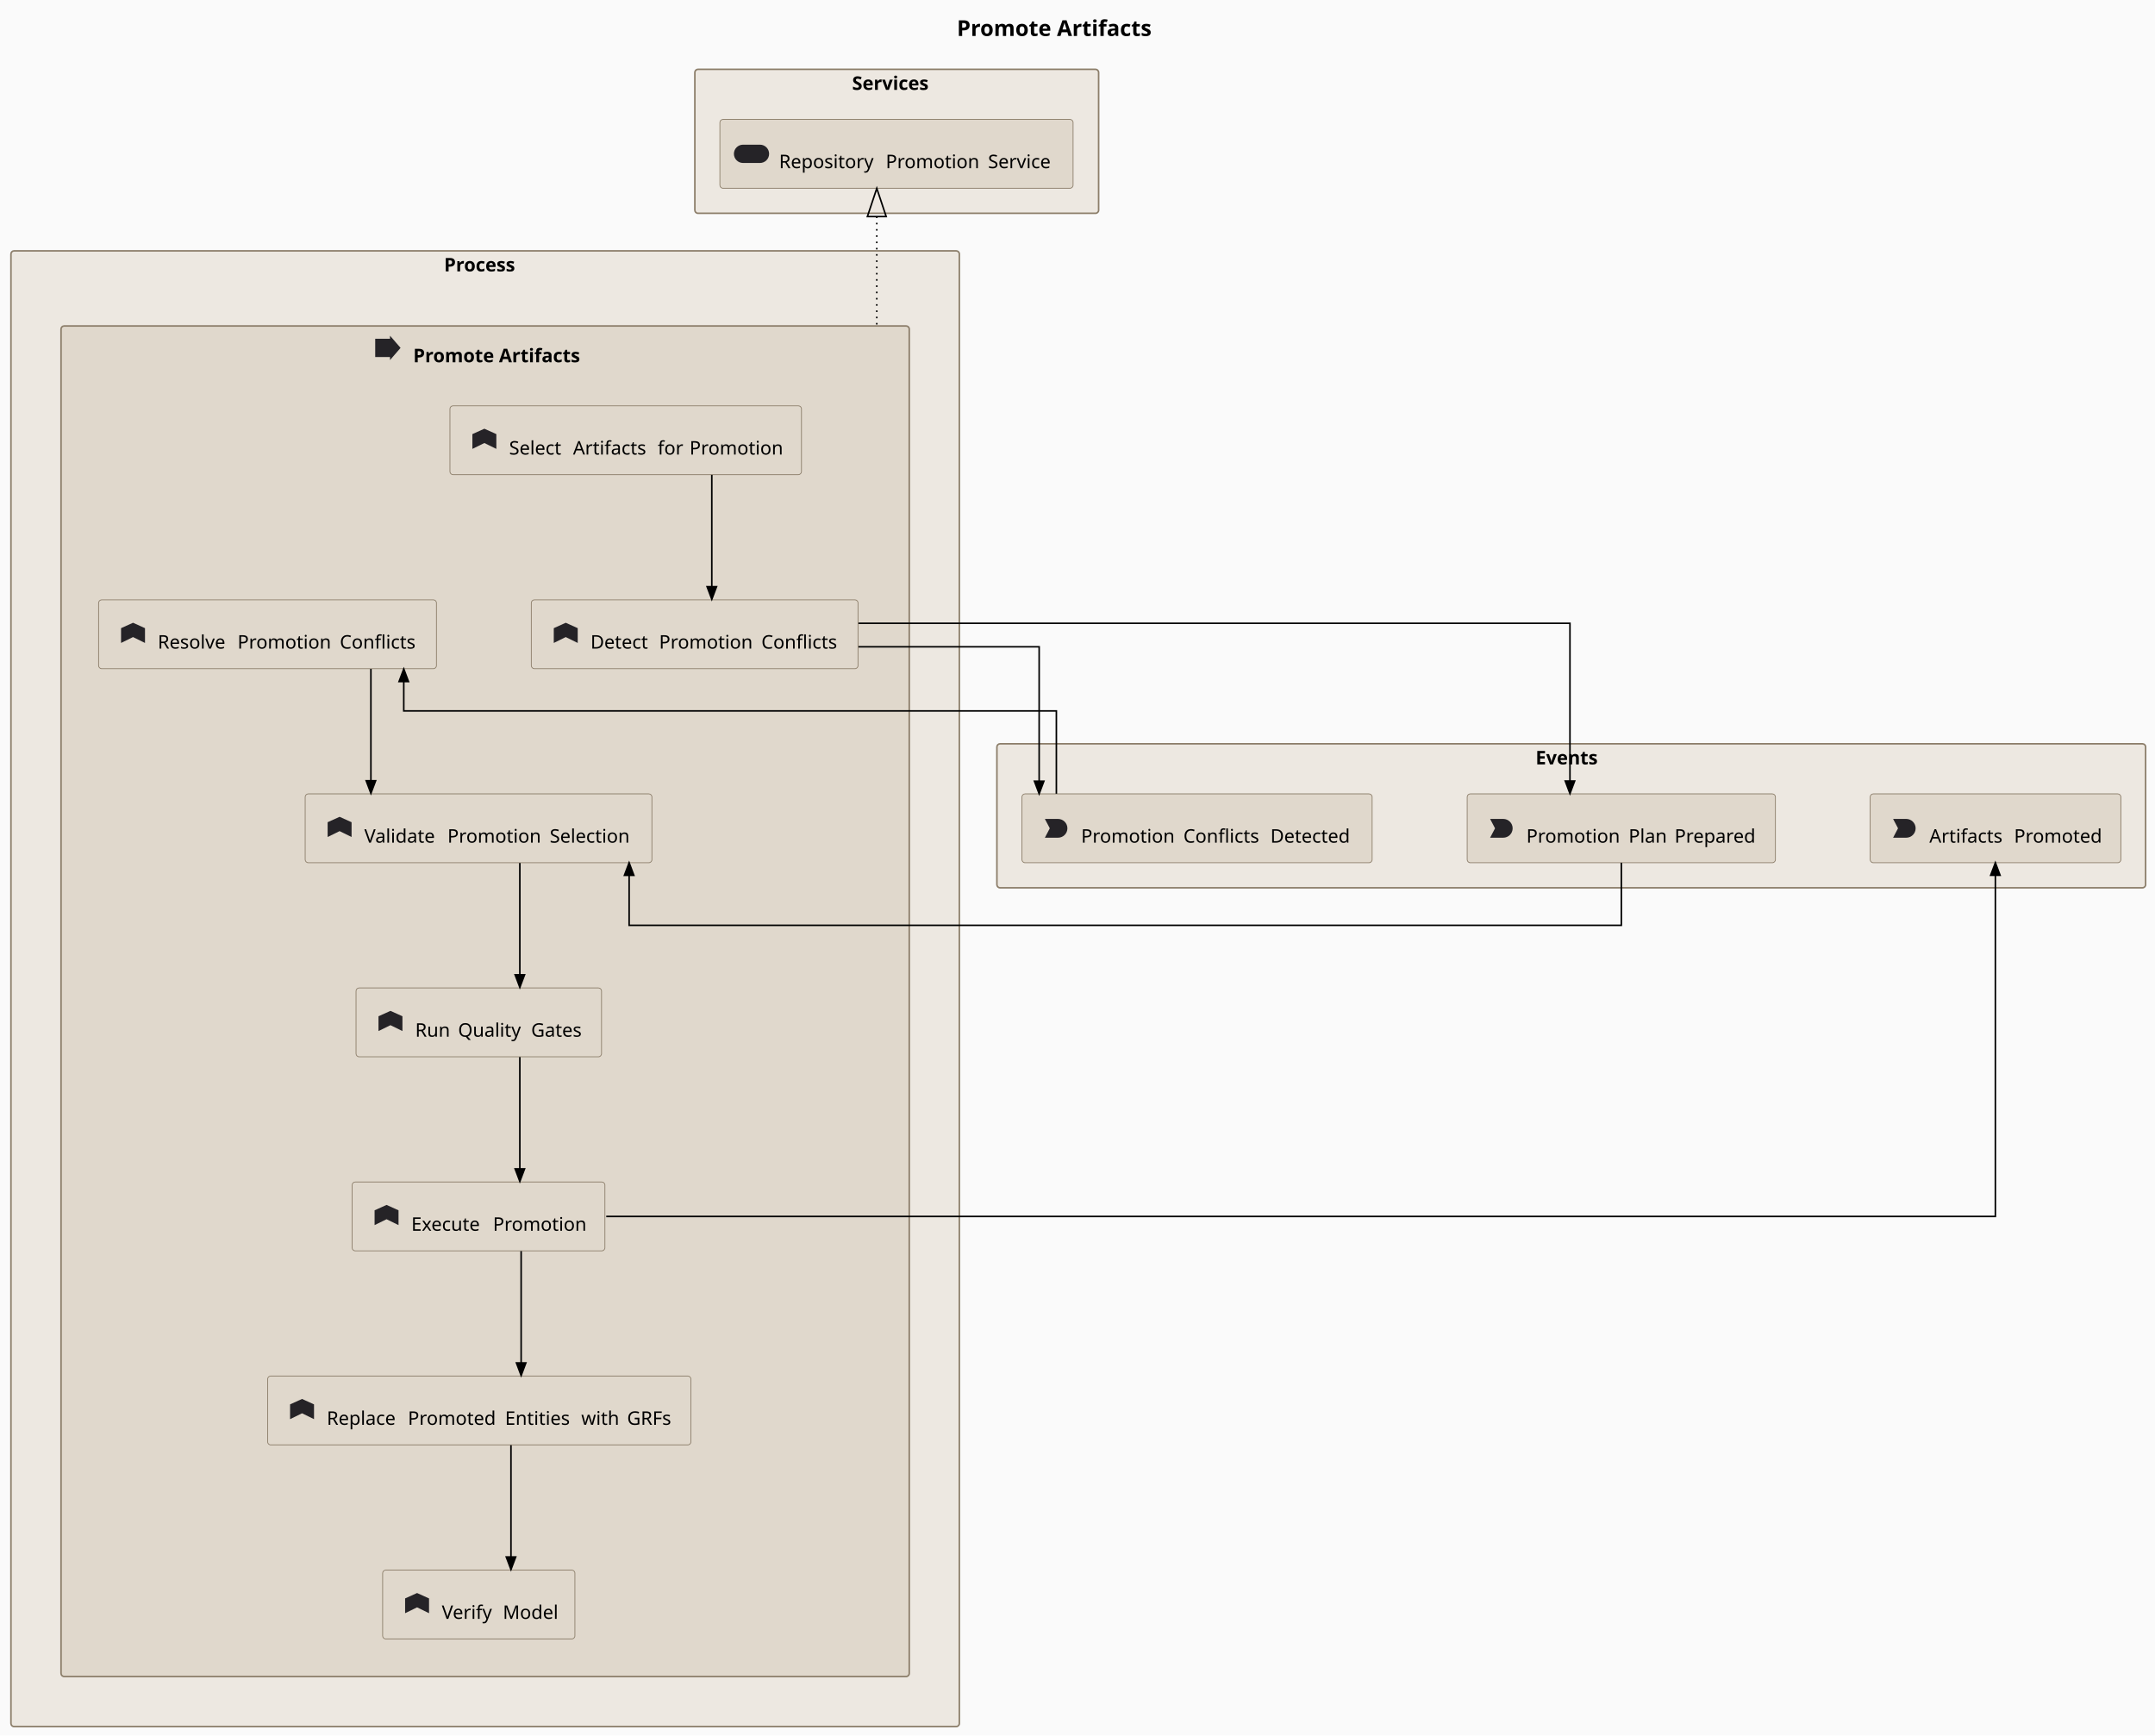
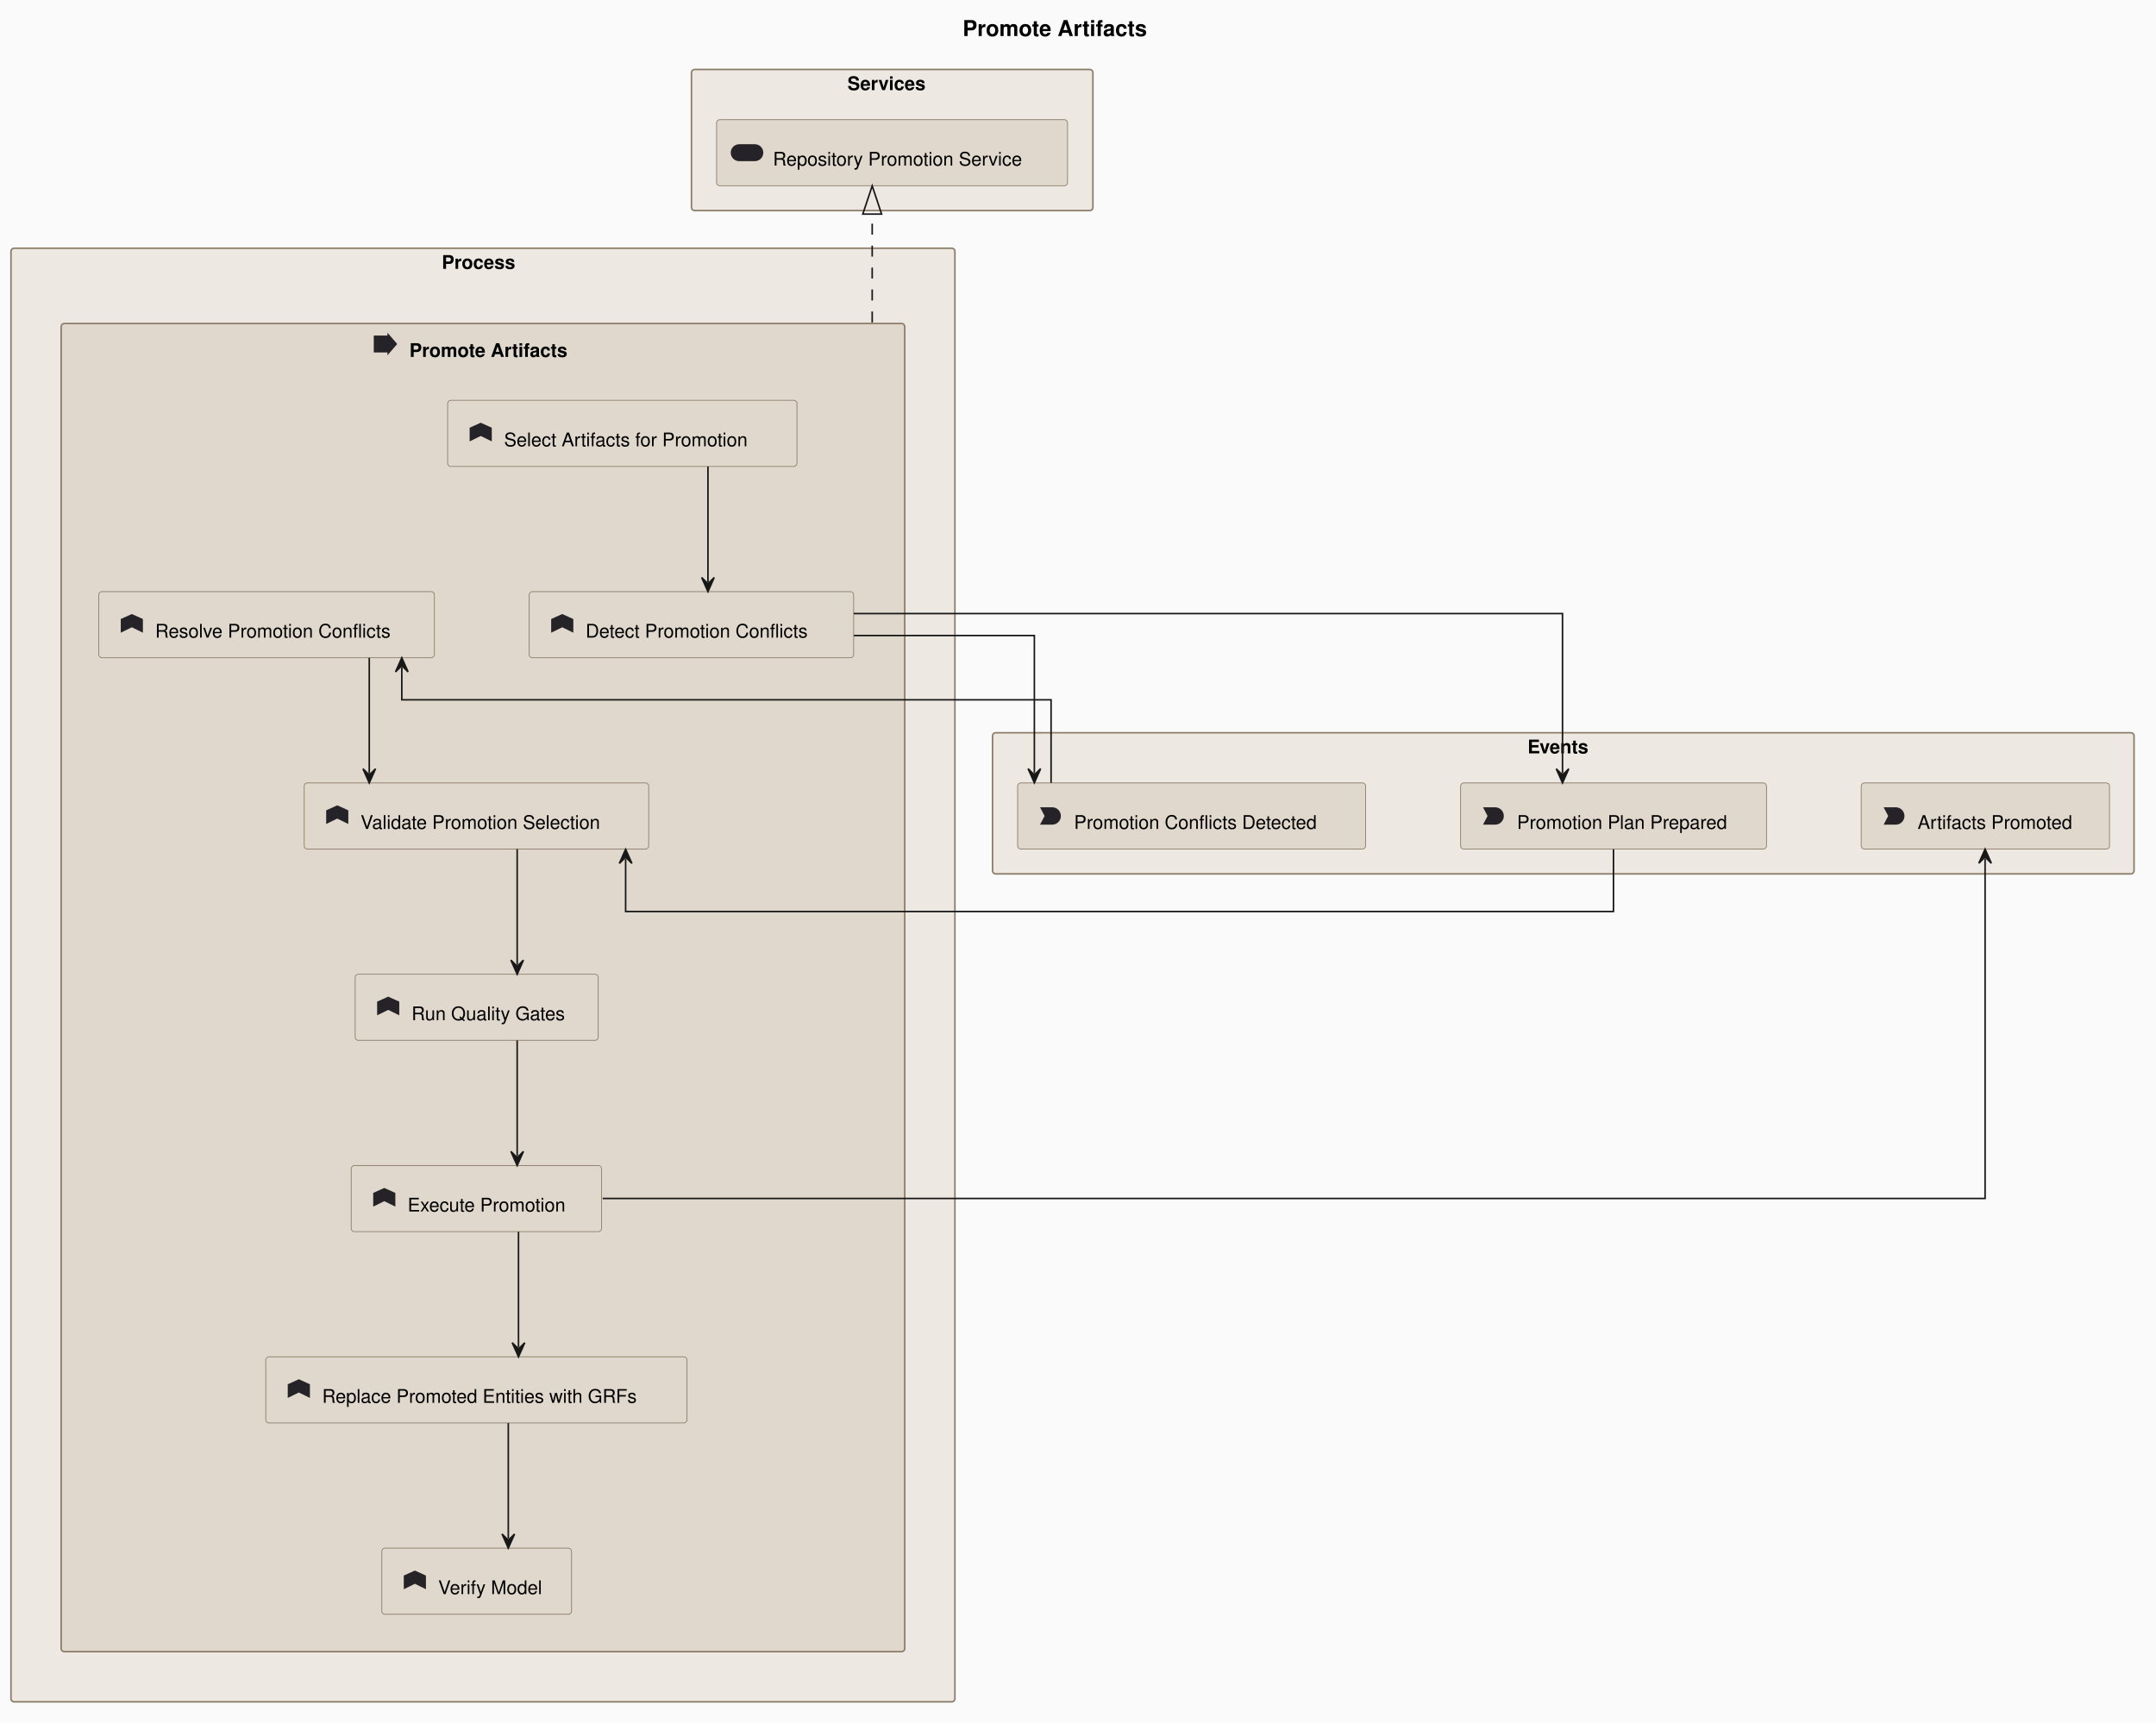
- <svg xmlns="http://www.w3.org/2000/svg" contentStyleType="text/css" data-diagram-type="DESCRIPTION" height="1109px" preserveAspectRatio="none" style="width:1377px;height:1109px;background:#FAFAFA;" version="1.1" viewBox="0 0 1377 1109" width="1377px" zoomAndPan="magnify">
+ <svg xmlns="http://www.w3.org/2000/svg" contentStyleType="text/css" data-diagram-type="DESCRIPTION" height="1099px" preserveAspectRatio="none" style="width:1375px;height:1099px;background:#FAFAFA;" version="1.1" viewBox="0 0 1375 1099" width="1375px" zoomAndPan="magnify">
  <defs />
  <g>
-     <rect fill="#FAFAFA" height="1109" style="stroke:none;stroke-width:1;" width="1377" x="0" y="0" />
-     <text fill="#000000" font-family="sans-serif" font-size="14" font-weight="bold" lengthAdjust="spacing" textLength="140.144" x="611.428" y="22.995">Promote Artifacts</text>
-     <g class="cluster" data-entity="Services" data-source-line="7" data-uid="ent0002" id="cluster_Services">
-       <rect fill="#EDE8E1" height="92" rx="2" ry="2" style="stroke:#8C7E6A;stroke-width:1;" width="258" x="444" y="44.297" />
-       <text fill="#000000" font-family="sans-serif" font-size="12" font-weight="bold" lengthAdjust="spacing" textLength="57.029" x="544.485" y="57.435">Services</text>
+     <rect fill="#FAFAFA" height="1099" style="stroke:none;stroke-width:1;" width="1375" x="0" y="0" />
+     <g class="title" data-source-line="87">
+       <text fill="#000000" font-family="'Helvetica Neue, Helvetica, Arial, sans-serif'" font-size="14" font-weight="700" lengthAdjust="spacing" textLength="140.144" x="613.928" y="22.995">Promote Artifacts</text>
    </g>
-     <g class="cluster" data-entity="Process" data-source-line="11" data-uid="ent0004" id="cluster_Process">
-       <rect fill="#EDE8E1" height="943" rx="2" ry="2" style="stroke:#8C7E6A;stroke-width:1;" width="606" x="7" y="160.297" />
-       <text fill="#000000" font-family="sans-serif" font-size="12" font-weight="bold" lengthAdjust="spacing" textLength="52.494" x="283.753" y="173.435">Process</text>
+     <g class="cluster" data-qualified-name="Services" data-source-line="89" id="ent0002">
+       <rect fill="#EDE8E1" height="90" rx="2" ry="2" style="stroke:#8C7E6A;stroke-width:1;" width="256" x="441" y="44.297" />
+       <text fill="#000000" font-family="'Helvetica Neue, Helvetica, Arial, sans-serif'" font-size="12" font-weight="700" lengthAdjust="spacing" textLength="57.029" x="540.485" y="57.435">Services</text>
    </g>
-     <g class="cluster" data-entity="PRC_0Rz5Ex" data-source-line="12" data-uid="ent0005" id="cluster_PRC_0Rz5Ex">
-       <rect fill="#E0D8CC" height="863" rx="2" ry="2" style="stroke:#8C7E6A;stroke-width:1;" width="542" x="39" y="208.297" />
-       <path d="M239.75,216.447 L249.2,216.447 L249.2,214.497 L255.95,222.297 L249.2,230.097 L249.2,228.147 L239.75,228.147" fill="#252327" />
-       <text fill="#000000" font-family="sans-serif" font-size="12" font-weight="bold" lengthAdjust="spacing" textLength="120.123" x="264.027" y="231.467">Promote Artifacts</text>
+     <g class="cluster" data-qualified-name="Process" data-source-line="93" id="ent0004">
+       <rect fill="#EDE8E1" height="927" rx="2" ry="2" style="stroke:#8C7E6A;stroke-width:1;" width="602" x="7" y="158.297" />
+       <text fill="#000000" font-family="'Helvetica Neue, Helvetica, Arial, sans-serif'" font-size="12" font-weight="700" lengthAdjust="spacing" textLength="52.494" x="281.753" y="171.435">Process</text>
    </g>
-     <g class="cluster" data-entity="Events" data-source-line="31" data-uid="ent0021" id="cluster_Events">
-       <rect fill="#EDE8E1" height="92" rx="2" ry="2" style="stroke:#8C7E6A;stroke-width:1;" width="734" x="637" y="475.297" />
-       <text fill="#000000" font-family="sans-serif" font-size="12" font-weight="bold" lengthAdjust="spacing" textLength="45.58" x="981.21" y="488.435">Events</text>
+     <g class="cluster" data-qualified-name="Process.PRC_0Rz5Ex" data-source-line="94" id="ent0005">
+       <rect fill="#E0D8CC" height="847" rx="2" ry="2" style="stroke:#8C7E6A;stroke-width:1;" width="538" x="39" y="206.297" />
+       <path d="M238.373,213.974 L247.096,213.974 L247.096,212.174 L253.327,219.374 L247.096,226.574 L247.096,224.774 L238.373,224.774" fill="#252327" style="stroke:none;stroke-width:1;" />
+       <text fill="#000000" font-family="'Helvetica Neue, Helvetica, Arial, sans-serif'" font-size="12" font-weight="700" lengthAdjust="spacing" textLength="120.123" x="261.104" y="227.621">Promote Artifacts</text>
    </g>
-     <g class="entity" data-entity="SRV_Uv9Wx9" data-source-line="8" data-uid="ent0003" id="entity_SRV_Uv9Wx9">
-       <rect fill="#E0D8CC" height="44" rx="2" ry="2" style="stroke:#8C7E6A;stroke-width:0.5;" width="225.67" x="460" y="76.297" />
-       <path d="M474.8,92.447 L485.6,92.447 A4.2,4.2 0 0 1 485.6,104.147 L474.8,104.147 A4.2,4.2 0 0 1 474.8,92.447" fill="#252327" />
-       <text fill="#000000" font-family="sans-serif" font-size="12" lengthAdjust="spacing" textLength="3.814" x="494" y="107.467"> </text>
-       <text fill="#000000" font-family="sans-serif" font-size="12" lengthAdjust="spacing" textLength="64.348" x="497.815" y="107.467">Repository</text>
-       <text fill="#000000" font-family="sans-serif" font-size="12" lengthAdjust="spacing" textLength="3.814" x="562.162" y="107.467"> </text>
-       <text fill="#000000" font-family="sans-serif" font-size="12" lengthAdjust="spacing" textLength="61.529" x="565.977" y="107.467">Promotion</text>
-       <text fill="#000000" font-family="sans-serif" font-size="12" lengthAdjust="spacing" textLength="3.814" x="627.506" y="107.467"> </text>
-       <text fill="#000000" font-family="sans-serif" font-size="12" lengthAdjust="spacing" textLength="44.35" x="631.32" y="107.467">Service</text>
+     <g class="cluster" data-qualified-name="Events" data-source-line="113" id="ent0021">
+       <rect fill="#EDE8E1" height="90" rx="2" ry="2" style="stroke:#8C7E6A;stroke-width:1;" width="728" x="633" y="467.297" />
+       <text fill="#000000" font-family="'Helvetica Neue, Helvetica, Arial, sans-serif'" font-size="12" font-weight="700" lengthAdjust="spacing" textLength="45.58" x="974.21" y="480.435">Events</text>
    </g>
-     <g class="entity" data-entity="FNC_Z2rrfP" data-source-line="13" data-uid="ent0006" id="entity_FNC_Z2rrfP">
-       <rect fill="#E0D8CC" height="44" rx="2" ry="2" style="stroke:#8C7E6A;stroke-width:0.5;" width="224.621" x="287.5" y="259.297" />
-       <path d="M301.85,286.847 L301.85,277.397 L309.5,273.947 L317.15,277.397 L317.15,286.847 L309.5,283.097" fill="#252327" />
-       <text fill="#000000" font-family="sans-serif" font-size="12" lengthAdjust="spacing" textLength="3.814" x="321.5" y="290.467"> </text>
-       <text fill="#000000" font-family="sans-serif" font-size="12" lengthAdjust="spacing" textLength="37.02" x="325.315" y="290.467">Select</text>
-       <text fill="#000000" font-family="sans-serif" font-size="12" lengthAdjust="spacing" textLength="3.814" x="362.334" y="290.467"> </text>
-       <text fill="#000000" font-family="sans-serif" font-size="12" lengthAdjust="spacing" textLength="50.315" x="366.148" y="290.467">Artifacts</text>
-       <text fill="#000000" font-family="sans-serif" font-size="12" lengthAdjust="spacing" textLength="3.814" x="416.463" y="290.467"> </text>
-       <text fill="#000000" font-family="sans-serif" font-size="12" lengthAdjust="spacing" textLength="16.5" x="420.277" y="290.467">for</text>
-       <text fill="#000000" font-family="sans-serif" font-size="12" lengthAdjust="spacing" textLength="3.814" x="436.777" y="290.467"> </text>
-       <text fill="#000000" font-family="sans-serif" font-size="12" lengthAdjust="spacing" textLength="61.529" x="440.592" y="290.467">Promotion</text>
+     <g class="entity" data-qualified-name="Services.SRV_Uv9Wx9" data-source-line="90" id="ent0003">
+       <rect fill="#E0D8CC" height="42.154" rx="2" ry="2" style="stroke:#8C7E6A;stroke-width:0.5;" width="223.824" x="457" y="76.297" />
+       <path d="M471.431,91.974 L481.4,91.974 A3.877,3.877 0 0 1 481.4,102.774 L471.431,102.774 A3.877,3.877 0 0 1 471.431,91.974" fill="#252327" style="stroke:none;stroke-width:0.5;" />
+       <text fill="#000000" font-family="'Helvetica Neue, Helvetica, Arial, sans-serif'" font-size="12" lengthAdjust="spacing" textLength="177.856" x="492.968" y="105.621">Repository Promotion Service</text>
    </g>
-     <g class="entity" data-entity="FNC_ndMgDn" data-source-line="14" data-uid="ent0007" id="entity_FNC_ndMgDn">
-       <rect fill="#E0D8CC" height="44" rx="2" ry="2" style="stroke:#8C7E6A;stroke-width:0.5;" width="208.76" x="339.5" y="383.297" />
-       <path d="M353.85,410.847 L353.85,401.397 L361.5,397.947 L369.15,401.397 L369.15,410.847 L361.5,407.097" fill="#252327" />
-       <text fill="#000000" font-family="sans-serif" font-size="12" lengthAdjust="spacing" textLength="3.814" x="373.5" y="414.467"> </text>
-       <text fill="#000000" font-family="sans-serif" font-size="12" lengthAdjust="spacing" textLength="40.014" x="377.315" y="414.467">Detect</text>
-       <text fill="#000000" font-family="sans-serif" font-size="12" lengthAdjust="spacing" textLength="3.814" x="417.328" y="414.467"> </text>
-       <text fill="#000000" font-family="sans-serif" font-size="12" lengthAdjust="spacing" textLength="61.529" x="421.143" y="414.467">Promotion</text>
-       <text fill="#000000" font-family="sans-serif" font-size="12" lengthAdjust="spacing" textLength="3.814" x="482.672" y="414.467"> </text>
-       <text fill="#000000" font-family="sans-serif" font-size="12" lengthAdjust="spacing" textLength="51.773" x="486.486" y="414.467">Conflicts</text>
+     <g class="entity" data-qualified-name="Process.PRC_0Rz5Ex.FNC_Z2rrfP" data-source-line="95" id="ent0006">
+       <rect fill="#E0D8CC" height="42.154" rx="2" ry="2" style="stroke:#8C7E6A;stroke-width:0.5;" width="222.775" x="285.5" y="255.297" />
+       <path d="M299.515,281.497 L299.515,272.774 L306.577,269.589 L313.639,272.774 L313.639,281.497 L306.577,278.035" fill="#252327" style="stroke:none;stroke-width:0.5;" />
+       <text fill="#000000" font-family="'Helvetica Neue, Helvetica, Arial, sans-serif'" font-size="12" lengthAdjust="spacing" textLength="176.807" x="321.468" y="284.621">Select Artifacts for Promotion</text>
    </g>
-     <g class="entity" data-entity="FNC_A0dOFm" data-source-line="15" data-uid="ent0008" id="entity_FNC_A0dOFm">
-       <rect fill="#E0D8CC" height="44" rx="2" ry="2" style="stroke:#8C7E6A;stroke-width:0.5;" width="215.879" x="63" y="383.297" />
-       <path d="M77.35,410.847 L77.35,401.397 L85,397.947 L92.65,401.397 L92.65,410.847 L85,407.097" fill="#252327" />
-       <text fill="#000000" font-family="sans-serif" font-size="12" lengthAdjust="spacing" textLength="3.814" x="97" y="414.467"> </text>
-       <text fill="#000000" font-family="sans-serif" font-size="12" lengthAdjust="spacing" textLength="47.133" x="100.814" y="414.467">Resolve</text>
-       <text fill="#000000" font-family="sans-serif" font-size="12" lengthAdjust="spacing" textLength="3.814" x="147.947" y="414.467"> </text>
-       <text fill="#000000" font-family="sans-serif" font-size="12" lengthAdjust="spacing" textLength="61.529" x="151.762" y="414.467">Promotion</text>
-       <text fill="#000000" font-family="sans-serif" font-size="12" lengthAdjust="spacing" textLength="3.814" x="213.291" y="414.467"> </text>
-       <text fill="#000000" font-family="sans-serif" font-size="12" lengthAdjust="spacing" textLength="51.773" x="217.106" y="414.467">Conflicts</text>
+     <g class="entity" data-qualified-name="Process.PRC_0Rz5Ex.FNC_ndMgDn" data-source-line="96" id="ent0007">
+       <rect fill="#E0D8CC" height="42.154" rx="2" ry="2" style="stroke:#8C7E6A;stroke-width:0.5;" width="206.914" x="337.5" y="377.297" />
+       <path d="M351.515,403.497 L351.515,394.774 L358.577,391.589 L365.639,394.774 L365.639,403.497 L358.577,400.035" fill="#252327" style="stroke:none;stroke-width:0.5;" />
+       <text fill="#000000" font-family="'Helvetica Neue, Helvetica, Arial, sans-serif'" font-size="12" lengthAdjust="spacing" textLength="160.945" x="373.468" y="406.621">Detect Promotion Conflicts</text>
    </g>
-     <g class="entity" data-entity="FNC_54UnNB" data-source-line="16" data-uid="ent0009" id="entity_FNC_54UnNB">
-       <rect fill="#E0D8CC" height="44" rx="2" ry="2" style="stroke:#8C7E6A;stroke-width:0.5;" width="221.562" x="195" y="507.297" />
-       <path d="M209.35,534.847 L209.35,525.397 L217,521.947 L224.65,525.397 L224.65,534.847 L217,531.097" fill="#252327" />
-       <text fill="#000000" font-family="sans-serif" font-size="12" lengthAdjust="spacing" textLength="3.814" x="229" y="538.467"> </text>
-       <text fill="#000000" font-family="sans-serif" font-size="12" lengthAdjust="spacing" textLength="49.289" x="232.815" y="538.467">Validate</text>
-       <text fill="#000000" font-family="sans-serif" font-size="12" lengthAdjust="spacing" textLength="3.814" x="282.103" y="538.467"> </text>
-       <text fill="#000000" font-family="sans-serif" font-size="12" lengthAdjust="spacing" textLength="61.529" x="285.918" y="538.467">Promotion</text>
-       <text fill="#000000" font-family="sans-serif" font-size="12" lengthAdjust="spacing" textLength="3.814" x="347.447" y="538.467"> </text>
-       <text fill="#000000" font-family="sans-serif" font-size="12" lengthAdjust="spacing" textLength="55.301" x="351.262" y="538.467">Selection</text>
+     <g class="entity" data-qualified-name="Process.PRC_0Rz5Ex.FNC_A0dOFm" data-source-line="97" id="ent0008">
+       <rect fill="#E0D8CC" height="42.154" rx="2" ry="2" style="stroke:#8C7E6A;stroke-width:0.5;" width="214.033" x="63" y="377.297" />
+       <path d="M77.015,403.497 L77.015,394.774 L84.077,391.589 L91.138,394.774 L91.138,403.497 L84.077,400.035" fill="#252327" style="stroke:none;stroke-width:0.5;" />
+       <text fill="#000000" font-family="'Helvetica Neue, Helvetica, Arial, sans-serif'" font-size="12" lengthAdjust="spacing" textLength="168.065" x="98.968" y="406.621">Resolve Promotion Conflicts</text>
    </g>
-     <g class="entity" data-entity="FNC_A_wFZl" data-source-line="17" data-uid="ent0010" id="entity_FNC_A_wFZl">
-       <rect fill="#E0D8CC" height="44" rx="2" ry="2" style="stroke:#8C7E6A;stroke-width:0.5;" width="156.863" x="227.5" y="631.297" />
-       <path d="M241.85,658.847 L241.85,649.397 L249.5,645.947 L257.15,649.397 L257.15,658.847 L249.5,655.097" fill="#252327" />
-       <text fill="#000000" font-family="sans-serif" font-size="12" lengthAdjust="spacing" textLength="3.814" x="261.5" y="662.467"> </text>
-       <text fill="#000000" font-family="sans-serif" font-size="12" lengthAdjust="spacing" textLength="23.549" x="265.315" y="662.467">Run</text>
-       <text fill="#000000" font-family="sans-serif" font-size="12" lengthAdjust="spacing" textLength="3.814" x="288.863" y="662.467"> </text>
-       <text fill="#000000" font-family="sans-serif" font-size="12" lengthAdjust="spacing" textLength="42.879" x="292.678" y="662.467">Quality</text>
-       <text fill="#000000" font-family="sans-serif" font-size="12" lengthAdjust="spacing" textLength="3.814" x="335.557" y="662.467"> </text>
-       <text fill="#000000" font-family="sans-serif" font-size="12" lengthAdjust="spacing" textLength="34.992" x="339.371" y="662.467">Gates</text>
+     <g class="entity" data-qualified-name="Process.PRC_0Rz5Ex.FNC_54UnNB" data-source-line="98" id="ent0009">
+       <rect fill="#E0D8CC" height="42.154" rx="2" ry="2" style="stroke:#8C7E6A;stroke-width:0.5;" width="219.716" x="194" y="499.297" />
+       <path d="M208.015,525.497 L208.015,516.774 L215.077,513.589 L222.138,516.774 L222.138,525.497 L215.077,522.035" fill="#252327" style="stroke:none;stroke-width:0.5;" />
+       <text fill="#000000" font-family="'Helvetica Neue, Helvetica, Arial, sans-serif'" font-size="12" lengthAdjust="spacing" textLength="173.748" x="229.968" y="528.621">Validate Promotion Selection</text>
    </g>
-     <g class="entity" data-entity="FNC_6xjXsw" data-source-line="18" data-uid="ent0011" id="entity_FNC_6xjXsw">
-       <rect fill="#E0D8CC" height="44" rx="2" ry="2" style="stroke:#8C7E6A;stroke-width:0.5;" width="161.516" x="225" y="755.297" />
-       <path d="M239.35,782.847 L239.35,773.397 L247,769.947 L254.65,773.397 L254.65,782.847 L247,779.097" fill="#252327" />
-       <text fill="#000000" font-family="sans-serif" font-size="12" lengthAdjust="spacing" textLength="3.814" x="259" y="786.467"> </text>
-       <text fill="#000000" font-family="sans-serif" font-size="12" lengthAdjust="spacing" textLength="48.357" x="262.815" y="786.467">Execute</text>
-       <text fill="#000000" font-family="sans-serif" font-size="12" lengthAdjust="spacing" textLength="3.814" x="311.172" y="786.467"> </text>
-       <text fill="#000000" font-family="sans-serif" font-size="12" lengthAdjust="spacing" textLength="61.529" x="314.986" y="786.467">Promotion</text>
+     <g class="entity" data-qualified-name="Process.PRC_0Rz5Ex.FNC_A_wFZl" data-source-line="99" id="ent0010">
+       <rect fill="#E0D8CC" height="42.154" rx="2" ry="2" style="stroke:#8C7E6A;stroke-width:0.5;" width="155.017" x="226.5" y="621.297" />
+       <path d="M240.515,647.497 L240.515,638.774 L247.577,635.589 L254.638,638.774 L254.638,647.497 L247.577,644.035" fill="#252327" style="stroke:none;stroke-width:0.5;" />
+       <text fill="#000000" font-family="'Helvetica Neue, Helvetica, Arial, sans-serif'" font-size="12" lengthAdjust="spacing" textLength="109.049" x="262.468" y="650.621">Run Quality Gates</text>
    </g>
-     <g class="entity" data-entity="FNC_wahMSm" data-source-line="19" data-uid="ent0012" id="entity_FNC_wahMSm">
-       <rect fill="#E0D8CC" height="44" rx="2" ry="2" style="stroke:#8C7E6A;stroke-width:0.5;" width="270.477" x="171" y="879.297" />
-       <path d="M185.35,906.847 L185.35,897.397 L193,893.947 L200.65,897.397 L200.65,906.847 L193,903.097" fill="#252327" />
-       <text fill="#000000" font-family="sans-serif" font-size="12" lengthAdjust="spacing" textLength="3.814" x="205" y="910.467"> </text>
-       <text fill="#000000" font-family="sans-serif" font-size="12" lengthAdjust="spacing" textLength="48.006" x="208.815" y="910.467">Replace</text>
-       <text fill="#000000" font-family="sans-serif" font-size="12" lengthAdjust="spacing" textLength="3.814" x="256.82" y="910.467"> </text>
-       <text fill="#000000" font-family="sans-serif" font-size="12" lengthAdjust="spacing" textLength="58.248" x="260.635" y="910.467">Promoted</text>
-       <text fill="#000000" font-family="sans-serif" font-size="12" lengthAdjust="spacing" textLength="3.814" x="318.883" y="910.467"> </text>
-       <text fill="#000000" font-family="sans-serif" font-size="12" lengthAdjust="spacing" textLength="44.9" x="322.697" y="910.467">Entities</text>
-       <text fill="#000000" font-family="sans-serif" font-size="12" lengthAdjust="spacing" textLength="3.814" x="367.598" y="910.467"> </text>
-       <text fill="#000000" font-family="sans-serif" font-size="12" lengthAdjust="spacing" textLength="25.459" x="371.412" y="910.467">with</text>
-       <text fill="#000000" font-family="sans-serif" font-size="12" lengthAdjust="spacing" textLength="3.814" x="396.871" y="910.467"> </text>
-       <text fill="#000000" font-family="sans-serif" font-size="12" lengthAdjust="spacing" textLength="30.791" x="400.685" y="910.467">GRFs</text>
+     <g class="entity" data-qualified-name="Process.PRC_0Rz5Ex.FNC_6xjXsw" data-source-line="100" id="ent0011">
+       <rect fill="#E0D8CC" height="42.154" rx="2" ry="2" style="stroke:#8C7E6A;stroke-width:0.5;" width="159.669" x="224" y="743.297" />
+       <path d="M238.015,769.497 L238.015,760.774 L245.077,757.589 L252.138,760.774 L252.138,769.497 L245.077,766.035" fill="#252327" style="stroke:none;stroke-width:0.5;" />
+       <text fill="#000000" font-family="'Helvetica Neue, Helvetica, Arial, sans-serif'" font-size="12" lengthAdjust="spacing" textLength="113.701" x="259.968" y="772.621">Execute Promotion</text>
    </g>
-     <g class="entity" data-entity="FNC_NGjUCa" data-source-line="20" data-uid="ent0013" id="entity_FNC_NGjUCa">
-       <rect fill="#E0D8CC" height="44" rx="2" ry="2" style="stroke:#8C7E6A;stroke-width:0.5;" width="122.844" x="244.5" y="1003.297" />
-       <path d="M258.85,1030.847 L258.85,1021.397 L266.5,1017.947 L274.15,1021.397 L274.15,1030.847 L266.5,1027.097" fill="#252327" />
-       <text fill="#000000" font-family="sans-serif" font-size="12" lengthAdjust="spacing" textLength="3.814" x="278.5" y="1034.467"> </text>
-       <text fill="#000000" font-family="sans-serif" font-size="12" lengthAdjust="spacing" textLength="35.185" x="282.315" y="1034.467">Verify</text>
-       <text fill="#000000" font-family="sans-serif" font-size="12" lengthAdjust="spacing" textLength="3.814" x="317.5" y="1034.467"> </text>
-       <text fill="#000000" font-family="sans-serif" font-size="12" lengthAdjust="spacing" textLength="36.029" x="321.315" y="1034.467">Model</text>
+     <g class="entity" data-qualified-name="Process.PRC_0Rz5Ex.FNC_wahMSm" data-source-line="101" id="ent0012">
+       <rect fill="#E0D8CC" height="42.154" rx="2" ry="2" style="stroke:#8C7E6A;stroke-width:0.5;" width="268.63" x="169.5" y="865.297" />
+       <path d="M183.515,891.497 L183.515,882.774 L190.577,879.589 L197.638,882.774 L197.638,891.497 L190.577,888.035" fill="#252327" style="stroke:none;stroke-width:0.5;" />
+       <text fill="#000000" font-family="'Helvetica Neue, Helvetica, Arial, sans-serif'" font-size="12" lengthAdjust="spacing" textLength="222.662" x="205.468" y="894.621">Replace Promoted Entities with GRFs</text>
    </g>
-     <g class="entity" data-entity="EVT_Dm0CyE" data-source-line="32" data-uid="ent0022" id="entity_EVT_Dm0CyE">
-       <rect fill="#E0D8CC" height="44" rx="2" ry="2" style="stroke:#8C7E6A;stroke-width:0.5;" width="196.959" x="937.5" y="507.297" />
-       <path d="M952.15,523.297 L960.55,523.297 A5.7,5.7 0 0 1 960.55,535.297 L952.15,535.297 L955.3,529.297" fill="#252327" />
-       <text fill="#000000" font-family="sans-serif" font-size="12" lengthAdjust="spacing" textLength="3.814" x="971.5" y="538.467"> </text>
-       <text fill="#000000" font-family="sans-serif" font-size="12" lengthAdjust="spacing" textLength="61.529" x="975.314" y="538.467">Promotion</text>
-       <text fill="#000000" font-family="sans-serif" font-size="12" lengthAdjust="spacing" textLength="3.814" x="1036.844" y="538.467"> </text>
-       <text fill="#000000" font-family="sans-serif" font-size="12" lengthAdjust="spacing" textLength="25.529" x="1040.658" y="538.467">Plan</text>
-       <text fill="#000000" font-family="sans-serif" font-size="12" lengthAdjust="spacing" textLength="3.814" x="1066.188" y="538.467"> </text>
-       <text fill="#000000" font-family="sans-serif" font-size="12" lengthAdjust="spacing" textLength="54.457" x="1070.002" y="538.467">Prepared</text>
+     <g class="entity" data-qualified-name="Process.PRC_0Rz5Ex.FNC_NGjUCa" data-source-line="102" id="ent0013">
+       <rect fill="#E0D8CC" height="42.154" rx="2" ry="2" style="stroke:#8C7E6A;stroke-width:0.5;" width="120.998" x="243.5" y="987.297" />
+       <path d="M257.515,1013.497 L257.515,1004.774 L264.577,1001.589 L271.639,1004.774 L271.639,1013.497 L264.577,1010.035" fill="#252327" style="stroke:none;stroke-width:0.5;" />
+       <text fill="#000000" font-family="'Helvetica Neue, Helvetica, Arial, sans-serif'" font-size="12" lengthAdjust="spacing" textLength="75.029" x="279.468" y="1016.621">Verify Model</text>
    </g>
-     <g class="entity" data-entity="EVT_fWpwu5" data-source-line="33" data-uid="ent0023" id="entity_EVT_fWpwu5">
-       <rect fill="#E0D8CC" height="44" rx="2" ry="2" style="stroke:#8C7E6A;stroke-width:0.5;" width="223.76" x="653" y="507.297" />
-       <path d="M667.65,523.297 L676.05,523.297 A5.7,5.7 0 0 1 676.05,535.297 L667.65,535.297 L670.8,529.297" fill="#252327" />
-       <text fill="#000000" font-family="sans-serif" font-size="12" lengthAdjust="spacing" textLength="3.814" x="687" y="538.467"> </text>
-       <text fill="#000000" font-family="sans-serif" font-size="12" lengthAdjust="spacing" textLength="61.529" x="690.814" y="538.467">Promotion</text>
-       <text fill="#000000" font-family="sans-serif" font-size="12" lengthAdjust="spacing" textLength="3.814" x="752.344" y="538.467"> </text>
-       <text fill="#000000" font-family="sans-serif" font-size="12" lengthAdjust="spacing" textLength="51.773" x="756.158" y="538.467">Conflicts</text>
-       <text fill="#000000" font-family="sans-serif" font-size="12" lengthAdjust="spacing" textLength="3.814" x="807.932" y="538.467"> </text>
-       <text fill="#000000" font-family="sans-serif" font-size="12" lengthAdjust="spacing" textLength="55.014" x="811.746" y="538.467">Detected</text>
+     <g class="entity" data-qualified-name="Events.EVT_Dm0CyE" data-source-line="114" id="ent0022">
+       <rect fill="#E0D8CC" height="42.154" rx="2" ry="2" style="stroke:#8C7E6A;stroke-width:0.5;" width="195.113" x="931.5" y="499.297" />
+       <path d="M945.792,514.835 L953.546,514.835 A5.261,5.261 0 0 1 953.546,525.912 L945.792,525.912 L948.7,520.374" fill="#252327" style="stroke:none;stroke-width:0.5;" />
+       <text fill="#000000" font-family="'Helvetica Neue, Helvetica, Arial, sans-serif'" font-size="12" lengthAdjust="spacing" textLength="149.144" x="967.468" y="528.621">Promotion Plan Prepared</text>
    </g>
-     <g class="entity" data-entity="EVT_hDF1Qz" data-source-line="34" data-uid="ent0024" id="entity_EVT_hDF1Qz">
-       <rect fill="#E0D8CC" height="44" rx="2" ry="2" style="stroke:#8C7E6A;stroke-width:0.5;" width="160.191" x="1195" y="507.297" />
-       <path d="M1209.65,523.297 L1218.05,523.297 A5.7,5.7 0 0 1 1218.05,535.297 L1209.65,535.297 L1212.8,529.297" fill="#252327" />
-       <text fill="#000000" font-family="sans-serif" font-size="12" lengthAdjust="spacing" textLength="3.814" x="1229" y="538.467"> </text>
-       <text fill="#000000" font-family="sans-serif" font-size="12" lengthAdjust="spacing" textLength="50.315" x="1232.814" y="538.467">Artifacts</text>
-       <text fill="#000000" font-family="sans-serif" font-size="12" lengthAdjust="spacing" textLength="3.814" x="1283.129" y="538.467"> </text>
-       <text fill="#000000" font-family="sans-serif" font-size="12" lengthAdjust="spacing" textLength="58.248" x="1286.943" y="538.467">Promoted</text>
+     <g class="entity" data-qualified-name="Events.EVT_fWpwu5" data-source-line="115" id="ent0023">
+       <rect fill="#E0D8CC" height="42.154" rx="2" ry="2" style="stroke:#8C7E6A;stroke-width:0.5;" width="221.914" x="649" y="499.297" />
+       <path d="M663.292,514.835 L671.046,514.835 A5.261,5.261 0 0 1 671.046,525.912 L663.292,525.912 L666.2,520.374" fill="#252327" style="stroke:none;stroke-width:0.5;" />
+       <text fill="#000000" font-family="'Helvetica Neue, Helvetica, Arial, sans-serif'" font-size="12" lengthAdjust="spacing" textLength="175.945" x="684.968" y="528.621">Promotion Conflicts Detected</text>
    </g>
-     <g class="link" data-entity-1="FNC_Z2rrfP" data-entity-2="FNC_ndMgDn" data-source-line="47" data-uid="lnk31" id="link_FNC_Z2rrfP_FNC_ndMgDn">
-       <path d="M454.83,303.467 C454.83,325.897 454.83,352.387 454.83,374.907" fill="none" id="FNC_Z2rrfP-to-FNC_ndMgDn" style="stroke:#000000;stroke-width:1;" />
-       <polygon fill="#000000" points="454.83,382.907,457.83,374.907,451.83,374.907,454.83,382.907" style="stroke:#000000;stroke-width:1;" />
-       <text fill="#000000" font-family="sans-serif" font-size="12" lengthAdjust="spacing" textLength="3.814" x="450.83" y="340.325"> </text>
+     <g class="entity" data-qualified-name="Events.EVT_hDF1Qz" data-source-line="116" id="ent0024">
+       <rect fill="#E0D8CC" height="42.154" rx="2" ry="2" style="stroke:#8C7E6A;stroke-width:0.5;" width="158.345" x="1187" y="499.297" />
+       <path d="M1201.292,514.835 L1209.046,514.835 A5.261,5.261 0 0 1 1209.046,525.912 L1201.292,525.912 L1204.2,520.374" fill="#252327" style="stroke:none;stroke-width:0.5;" />
+       <text fill="#000000" font-family="'Helvetica Neue, Helvetica, Arial, sans-serif'" font-size="12" lengthAdjust="spacing" textLength="112.377" x="1222.968" y="528.621">Artifacts Promoted</text>
    </g>
-     <g class="link" data-entity-1="FNC_A0dOFm" data-entity-2="FNC_54UnNB" data-source-line="52" data-uid="lnk36" id="link_FNC_A0dOFm_FNC_54UnNB">
-       <path d="M237,427.467 C237,449.897 237,476.387 237,498.907" fill="none" id="FNC_A0dOFm-to-FNC_54UnNB" style="stroke:#000000;stroke-width:1;" />
-       <polygon fill="#000000" points="237,506.907,240,498.907,234,498.907,237,506.907" style="stroke:#000000;stroke-width:1;" />
-       <text fill="#000000" font-family="sans-serif" font-size="12" lengthAdjust="spacing" textLength="3.814" x="233" y="464.325"> </text>
+     <g class="link" data-entity-1="ent0006" data-entity-2="ent0007" data-link-type="dependency" data-source-line="129" id="lnk30">
+       <path d="M451.5,297.547 C451.5,319.937 451.5,348.987 451.5,371.287" fill="none" id="FNC_Z2rrfP-to-FNC_ndMgDn" style="stroke:#181818;stroke-width:1;" />
+       <polygon fill="#181818" points="451.5,377.287,455.5,368.287,451.5,372.287,447.5,368.287,451.5,377.287" style="stroke:#181818;stroke-width:1;" />
    </g>
-     <g class="link" data-entity-1="FNC_54UnNB" data-entity-2="FNC_A_wFZl" data-source-line="53" data-uid="lnk37" id="link_FNC_54UnNB_FNC_A_wFZl">
-       <path d="M332.17,551.467 C332.17,573.897 332.17,600.387 332.17,622.907" fill="none" id="FNC_54UnNB-to-FNC_A_wFZl" style="stroke:#000000;stroke-width:1;" />
-       <polygon fill="#000000" points="332.17,630.907,335.17,622.907,329.17,622.907,332.17,630.907" style="stroke:#000000;stroke-width:1;" />
-       <text fill="#000000" font-family="sans-serif" font-size="12" lengthAdjust="spacing" textLength="3.814" x="328.17" y="588.326"> </text>
+     <g class="link" data-entity-1="ent0008" data-entity-2="ent0009" data-link-type="dependency" data-source-line="134" id="lnk35">
+       <path d="M235.5,419.547 C235.5,441.937 235.5,470.987 235.5,493.287" fill="none" id="FNC_A0dOFm-to-FNC_54UnNB" style="stroke:#181818;stroke-width:1;" />
+       <polygon fill="#181818" points="235.5,499.287,239.5,490.287,235.5,494.287,231.5,490.287,235.5,499.287" style="stroke:#181818;stroke-width:1;" />
    </g>
-     <g class="link" data-entity-1="FNC_A_wFZl" data-entity-2="FNC_6xjXsw" data-source-line="54" data-uid="lnk38" id="link_FNC_A_wFZl_FNC_6xjXsw">
-       <path d="M332.17,675.467 C332.17,697.897 332.17,724.387 332.17,746.907" fill="none" id="FNC_A_wFZl-to-FNC_6xjXsw" style="stroke:#000000;stroke-width:1;" />
-       <polygon fill="#000000" points="332.17,754.907,335.17,746.907,329.17,746.907,332.17,754.907" style="stroke:#000000;stroke-width:1;" />
-       <text fill="#000000" font-family="sans-serif" font-size="12" lengthAdjust="spacing" textLength="3.814" x="328.17" y="712.326"> </text>
+     <g class="link" data-entity-1="ent0009" data-entity-2="ent0010" data-link-type="dependency" data-source-line="135" id="lnk36">
+       <path d="M329.83,541.547 C329.83,563.937 329.83,592.987 329.83,615.287" fill="none" id="FNC_54UnNB-to-FNC_A_wFZl" style="stroke:#181818;stroke-width:1;" />
+       <polygon fill="#181818" points="329.83,621.287,333.83,612.287,329.83,616.287,325.83,612.287,329.83,621.287" style="stroke:#181818;stroke-width:1;" />
    </g>
-     <g class="link" data-entity-1="FNC_6xjXsw" data-entity-2="FNC_wahMSm" data-source-line="55" data-uid="lnk39" id="link_FNC_6xjXsw_FNC_wahMSm">
-       <path d="M333,799.467 C333,821.897 333,848.387 333,870.907" fill="none" id="FNC_6xjXsw-to-FNC_wahMSm" style="stroke:#000000;stroke-width:1;" />
-       <polygon fill="#000000" points="333,878.907,336,870.907,330,870.907,333,878.907" style="stroke:#000000;stroke-width:1;" />
-       <text fill="#000000" font-family="sans-serif" font-size="12" lengthAdjust="spacing" textLength="3.814" x="329" y="836.326"> </text>
+     <g class="link" data-entity-1="ent0010" data-entity-2="ent0011" data-link-type="dependency" data-source-line="136" id="lnk37">
+       <path d="M329.83,663.547 C329.83,685.937 329.83,714.987 329.83,737.287" fill="none" id="FNC_A_wFZl-to-FNC_6xjXsw" style="stroke:#181818;stroke-width:1;" />
+       <polygon fill="#181818" points="329.83,743.287,333.83,734.287,329.83,738.287,325.83,734.287,329.83,743.287" style="stroke:#181818;stroke-width:1;" />
    </g>
-     <g class="link" data-entity-1="FNC_wahMSm" data-entity-2="FNC_NGjUCa" data-source-line="57" data-uid="lnk41" id="link_FNC_wahMSm_FNC_NGjUCa">
-       <path d="M326.5,923.467 C326.5,945.897 326.5,972.387 326.5,994.907" fill="none" id="FNC_wahMSm-to-FNC_NGjUCa" style="stroke:#000000;stroke-width:1;" />
-       <polygon fill="#000000" points="326.5,1002.907,329.5,994.907,323.5,994.907,326.5,1002.907" style="stroke:#000000;stroke-width:1;" />
-       <text fill="#000000" font-family="sans-serif" font-size="12" lengthAdjust="spacing" textLength="3.814" x="322.5" y="960.326"> </text>
+     <g class="link" data-entity-1="ent0011" data-entity-2="ent0012" data-link-type="dependency" data-source-line="137" id="lnk38">
+       <path d="M330.67,785.547 C330.67,807.937 330.67,836.987 330.67,859.287" fill="none" id="FNC_6xjXsw-to-FNC_wahMSm" style="stroke:#181818;stroke-width:1;" />
+       <polygon fill="#181818" points="330.67,865.287,334.67,856.287,330.67,860.287,326.67,856.287,330.67,865.287" style="stroke:#181818;stroke-width:1;" />
    </g>
-     <g class="link" data-entity-1="SRV_Uv9Wx9" data-entity-2="PRC_0Rz5Ex" data-source-line="44" data-uid="lnk30" id="link_SRV_Uv9Wx9_PRC_0Rz5Ex">
-       <path d="M560.25,138.367 C560.25,150.537 560.25,148.68 560.25,166.049 C560.25,174.734 560.25,183.725 560.25,192.679 C560.25,197.156 560.25,201.624 560.25,206.039 C560.25,206.591 560.25,207.142 560.25,207.693" fill="none" id="SRV_Uv9Wx9-backto-PRC_0Rz5Ex" style="stroke:#000000;stroke-width:1;stroke-dasharray:1.0,3.0;" />
-       <polygon fill="none" points="560.25,120.367,554.25,138.367,566.25,138.367,560.25,120.367" style="stroke:#000000;stroke-width:1;" />
-       <text fill="#000000" font-family="sans-serif" font-size="12" lengthAdjust="spacing" textLength="3.814" x="556.25" y="204.076"> </text>
+     <g class="link" data-entity-1="ent0012" data-entity-2="ent0013" data-link-type="dependency" data-source-line="139" id="lnk40">
+       <path d="M324.17,907.547 C324.17,929.937 324.17,958.987 324.17,981.287" fill="none" id="FNC_wahMSm-to-FNC_NGjUCa" style="stroke:#181818;stroke-width:1;" />
+       <polygon fill="#181818" points="324.17,987.287,328.17,978.287,324.17,982.287,320.17,978.287,324.17,987.287" style="stroke:#181818;stroke-width:1;" />
    </g>
-     <g class="link" data-entity-1="FNC_ndMgDn" data-entity-2="EVT_Dm0CyE" data-source-line="48" data-uid="lnk32" id="link_FNC_ndMgDn_EVT_Dm0CyE">
-       <path d="M548.52,398.297 C710.36,398.297 1003.17,398.297 1003.17,398.297 C1003.17,398.297 1003.17,461.697 1003.17,499.077" fill="none" id="FNC_ndMgDn-to-EVT_Dm0CyE" style="stroke:#000000;stroke-width:1;" />
-       <polygon fill="#000000" points="1003.17,507.077,1006.17,499.077,1000.17,499.077,1003.17,507.077" style="stroke:#000000;stroke-width:1;" />
-       <text fill="#000000" font-family="sans-serif" font-size="12" lengthAdjust="spacing" textLength="3.814" x="826.23" y="395.435"> </text>
+     <g class="link" data-entity-1="ent0005" data-entity-2="ent0003" data-link-type="extension" data-source-line="126" id="lnk29">
+       <path d="M556.25,205.631 C556.25,204.555 556.25,203.476 556.25,202.393 C556.25,198.06 556.25,193.678 556.25,189.288 C556.25,180.507 556.25,171.694 556.25,163.188 C556.25,146.176 556.25,148.389 556.25,136.537" fill="none" id="PRC_0Rz5Ex-to-SRV_Uv9Wx9" style="stroke:#181818;stroke-width:1;stroke-dasharray:7,7;" />
+       <polygon fill="none" points="556.25,118.537,550.25,136.537,562.25,136.537,556.25,118.537" style="stroke:#181818;stroke-width:1;" />
    </g>
-     <g class="link" data-entity-1="FNC_ndMgDn" data-entity-2="EVT_fWpwu5" data-source-line="49" data-uid="lnk33" id="link_FNC_ndMgDn_EVT_fWpwu5">
-       <path d="M548.52,413.297 C605.29,413.297 664,413.297 664,413.297 C664,413.297 664,465.547 664,499.207" fill="none" id="FNC_ndMgDn-to-EVT_fWpwu5" style="stroke:#000000;stroke-width:1;" />
-       <polygon fill="#000000" points="664,507.207,667,499.207,661,499.207,664,507.207" style="stroke:#000000;stroke-width:1;" />
-       <text fill="#000000" font-family="sans-serif" font-size="12" lengthAdjust="spacing" textLength="3.814" x="649.22" y="410.435"> </text>
+     <g class="link" data-entity-1="ent0007" data-entity-2="ent0022" data-link-type="dependency" data-source-line="130" id="lnk31">
+       <path d="M544.51,391.297 C705.22,391.297 996.5,391.297 996.5,391.297 C996.5,391.297 996.5,456.727 996.5,493.287" fill="none" id="FNC_ndMgDn-to-EVT_Dm0CyE" style="stroke:#181818;stroke-width:1;" />
+       <polygon fill="#181818" points="996.5,499.287,1000.5,490.287,996.5,494.287,992.5,490.287,996.5,499.287" style="stroke:#181818;stroke-width:1;" />
    </g>
-     <g class="link" data-entity-1="EVT_Dm0CyE" data-entity-2="FNC_54UnNB" data-source-line="50" data-uid="lnk34" id="link_EVT_Dm0CyE_FNC_54UnNB">
-       <path d="M1036,551.327 C1036,569.147 1036,591.297 1036,591.297 C1036,591.297 402,591.297 402,591.297 C402,591.297 402,577.147 402,559.327" fill="none" id="EVT_Dm0CyE-to-FNC_54UnNB" style="stroke:#000000;stroke-width:1;" />
-       <polygon fill="#000000" points="402,551.327,399,559.327,405,559.327,402,551.327" style="stroke:#000000;stroke-width:1;" />
-       <text fill="#000000" font-family="sans-serif" font-size="12" lengthAdjust="spacing" textLength="3.814" x="715" y="588.436"> </text>
+     <g class="link" data-entity-1="ent0007" data-entity-2="ent0023" data-link-type="dependency" data-source-line="131" id="lnk32">
+       <path d="M544.57,405.297 C601.09,405.297 659.67,405.297 659.67,405.297 C659.67,405.297 659.67,460.007 659.67,493.207" fill="none" id="FNC_ndMgDn-to-EVT_fWpwu5" style="stroke:#181818;stroke-width:1;" />
+       <polygon fill="#181818" points="659.67,499.207,663.67,490.207,659.67,494.207,655.67,490.207,659.67,499.207" style="stroke:#181818;stroke-width:1;" />
    </g>
-     <g class="link" data-entity-1="EVT_fWpwu5" data-entity-2="FNC_A0dOFm" data-source-line="51" data-uid="lnk35" id="link_EVT_fWpwu5_FNC_A0dOFm">
-       <path d="M675,507.197 C675,485.077 675,454.297 675,454.297 C675,454.297 258,454.297 258,454.297 C258,454.297 258,448.467 258,435.507" fill="none" id="EVT_fWpwu5-to-FNC_A0dOFm" style="stroke:#000000;stroke-width:1;" />
-       <polygon fill="#000000" points="258,427.507,255,435.507,261,435.507,258,427.507" style="stroke:#000000;stroke-width:1;" />
-       <text fill="#000000" font-family="sans-serif" font-size="12" lengthAdjust="spacing" textLength="3.814" x="475.55" y="451.435"> </text>
+     <g class="link" data-entity-1="ent0022" data-entity-2="ent0009" data-link-type="dependency" data-source-line="132" id="lnk33">
+       <path d="M1029,541.627 C1029,559.227 1029,581.297 1029,581.297 C1029,581.297 399,581.297 399,581.297 C399,581.297 399,565.227 399,547.627" fill="none" id="EVT_Dm0CyE-to-FNC_54UnNB" style="stroke:#181818;stroke-width:1;" />
+       <polygon fill="#181818" points="399,541.627,395,550.627,399,546.627,403,550.627,399,541.627" style="stroke:#181818;stroke-width:1;" />
    </g>
-     <g class="link" data-entity-1="FNC_6xjXsw" data-entity-2="EVT_hDF1Qz" data-source-line="56" data-uid="lnk40" id="link_FNC_6xjXsw_EVT_hDF1Qz">
-       <path d="M387.37,777.297 C620.62,777.297 1275,777.297 1275,777.297 C1275,777.297 1275,619.997 1275,559.307" fill="none" id="FNC_6xjXsw-to-EVT_hDF1Qz" style="stroke:#000000;stroke-width:1;" />
-       <polygon fill="#000000" points="1275,551.307,1272,559.307,1278,559.307,1275,551.307" style="stroke:#000000;stroke-width:1;" />
-       <text fill="#000000" font-family="sans-serif" font-size="12" lengthAdjust="spacing" textLength="3.814" x="940.18" y="774.436"> </text>
+     <g class="link" data-entity-1="ent0023" data-entity-2="ent0008" data-link-type="dependency" data-source-line="133" id="lnk34">
+       <path d="M670.33,499.287 C670.33,477.407 670.33,446.297 670.33,446.297 C670.33,446.297 256.25,446.297 256.25,446.297 C256.25,446.297 256.25,438.347 256.25,425.487" fill="none" id="EVT_fWpwu5-to-FNC_A0dOFm" style="stroke:#181818;stroke-width:1;" />
+       <polygon fill="#181818" points="256.25,419.487,252.25,428.487,256.25,424.487,260.25,428.487,256.25,419.487" style="stroke:#181818;stroke-width:1;" />
+     </g>
+     <g class="link" data-entity-1="ent0011" data-entity-2="ent0024" data-link-type="dependency" data-source-line="138" id="lnk39">
+       <path d="M384.36,764.297 C615.57,764.297 1266,764.297 1266,764.297 C1266,764.297 1266,606.887 1266,547.527" fill="none" id="FNC_6xjXsw-to-EVT_hDF1Qz" style="stroke:#181818;stroke-width:1;" />
+       <polygon fill="#181818" points="1266,541.527,1262,550.527,1266,546.527,1270,550.527,1266,541.527" style="stroke:#181818;stroke-width:1;" />
    </g>
  </g>
</svg>
